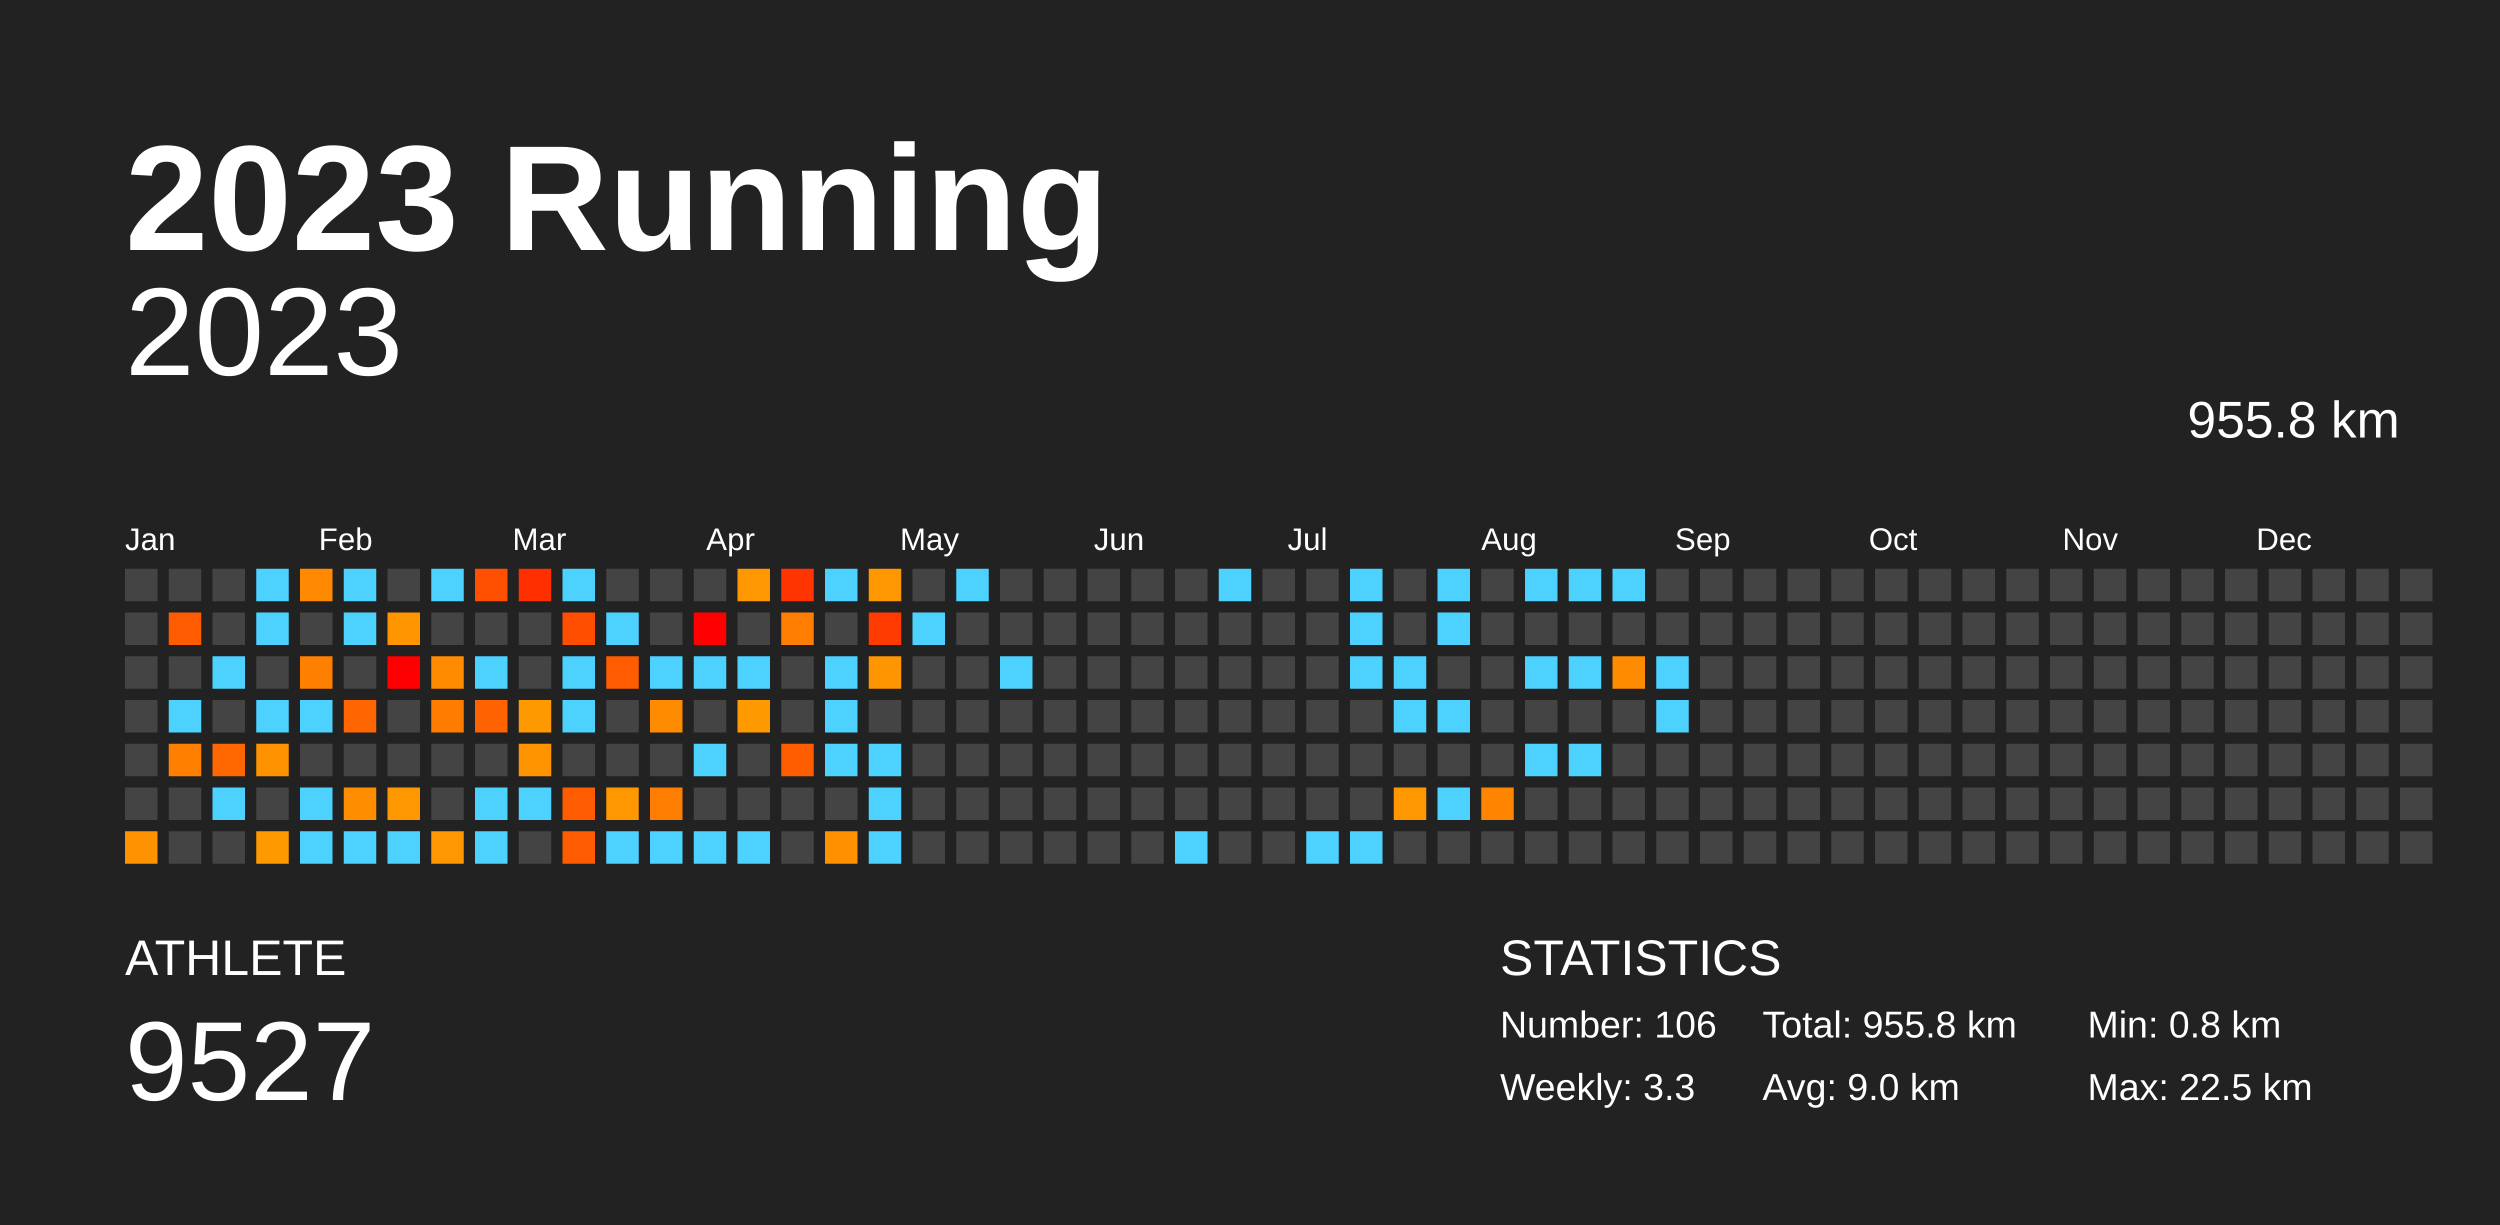
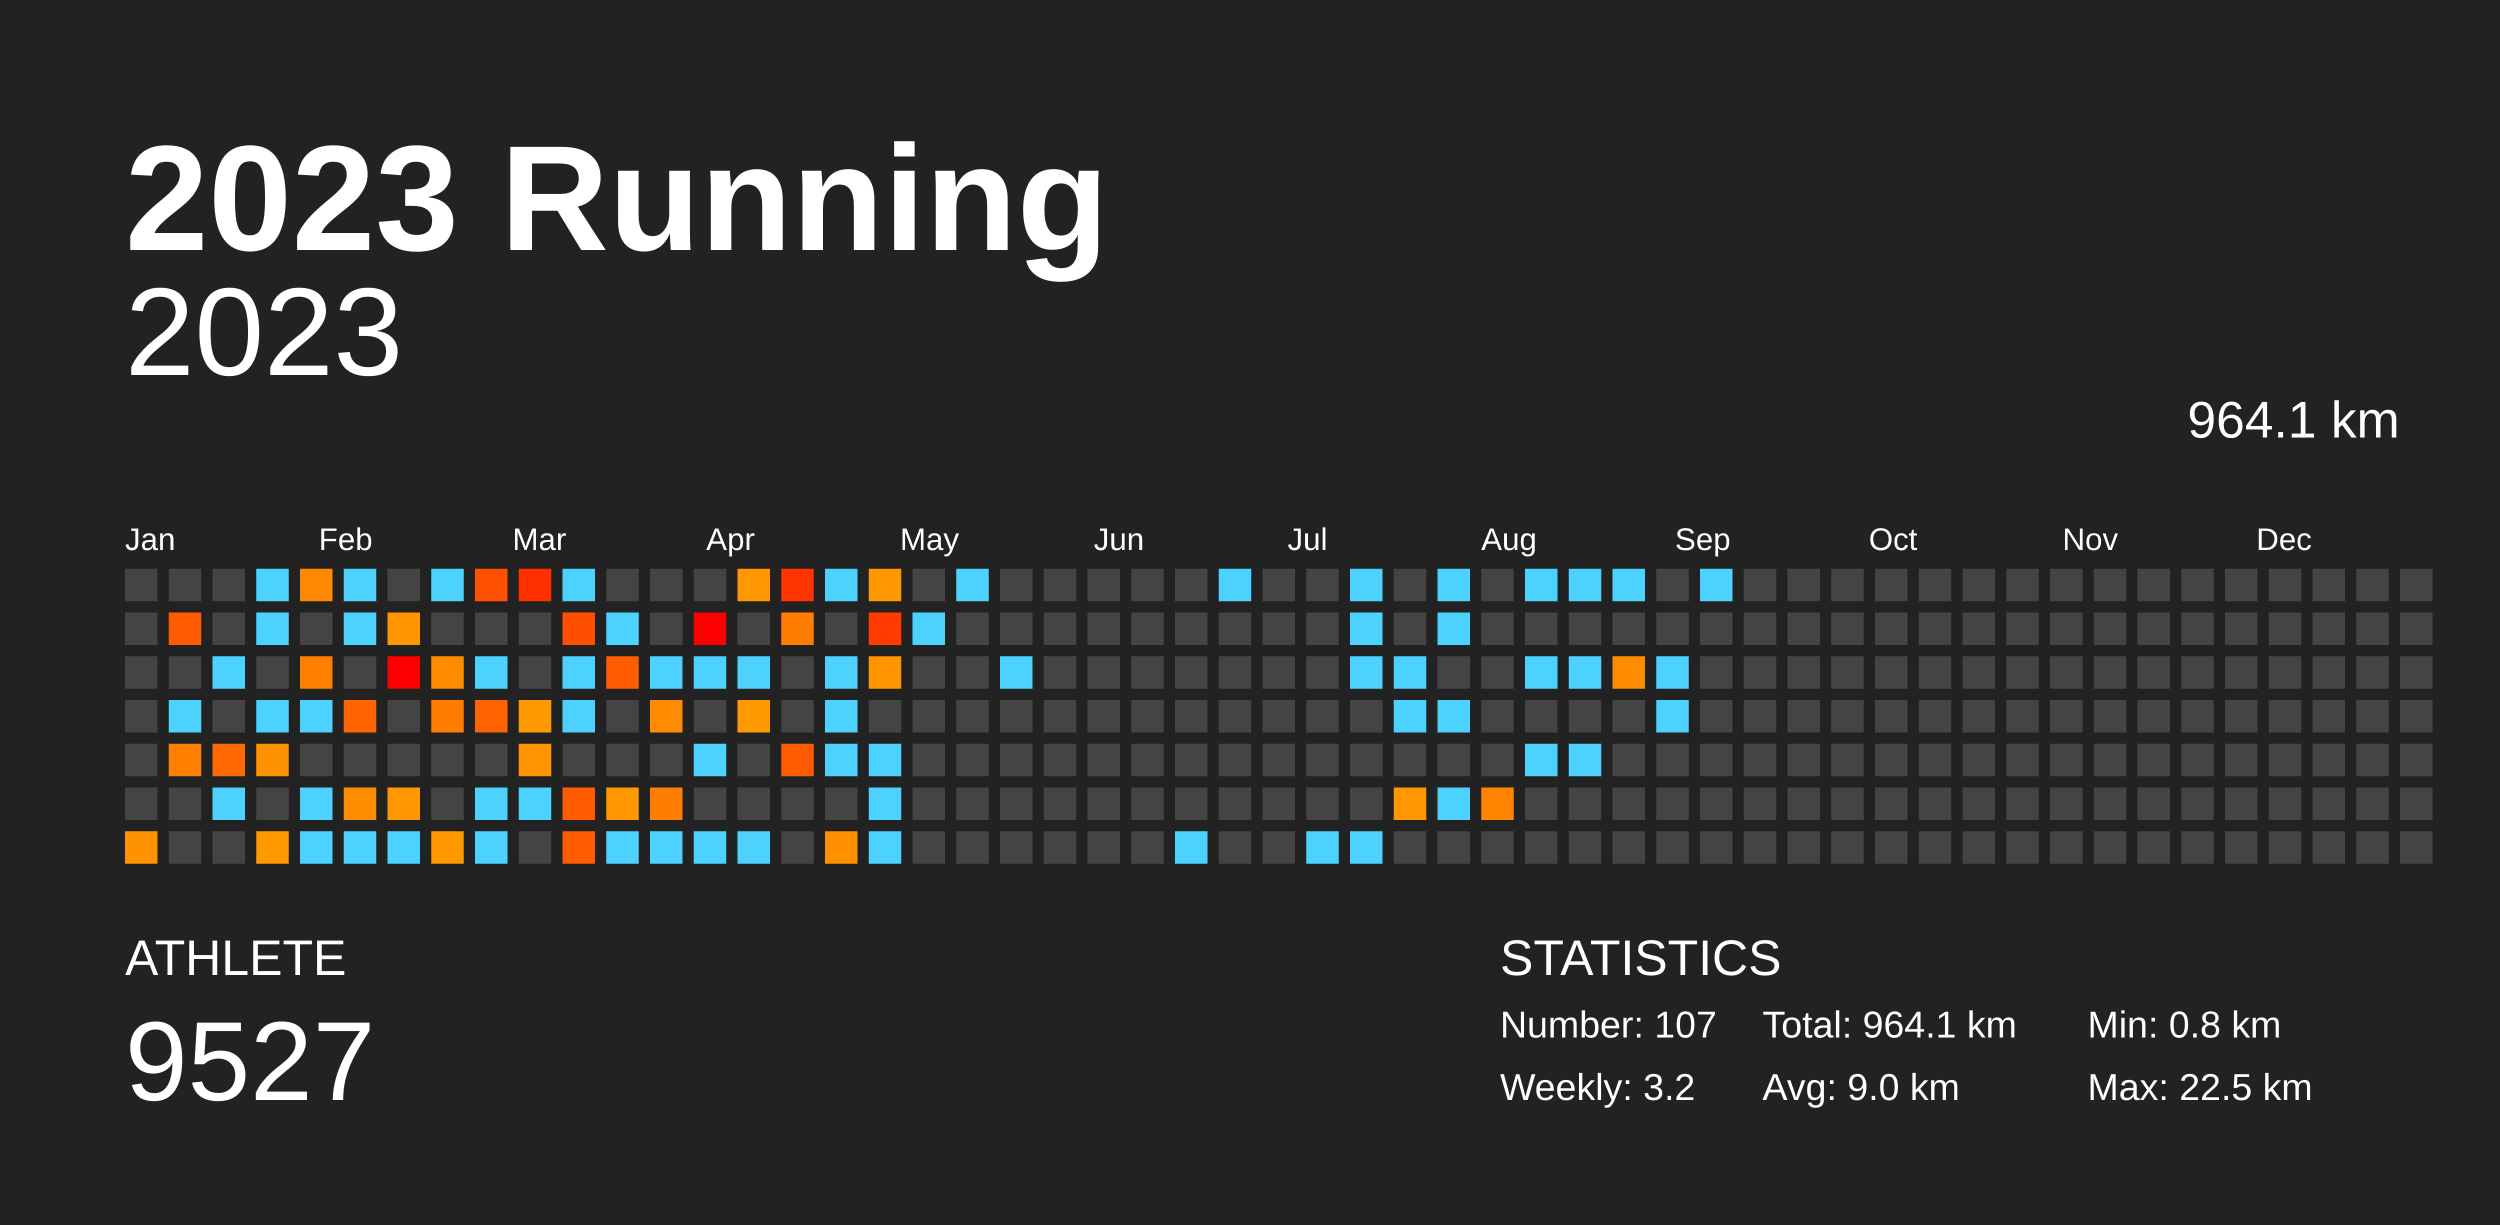
<svg xmlns="http://www.w3.org/2000/svg" baseProfile="full" height="98mm" version="1.1" viewBox="0,0,200,98" width="200mm">
  <defs />
  <rect fill="#222222" height="98" width="200" x="0" y="0" />
  <text fill="#FFFFFF" style="font-size:12px; font-family:Arial; font-weight:bold;" x="10" y="20">2023 Running</text>
  <text fill="#FFFFFF" style="font-size:4px; font-family:Arial" x="10" y="78">ATHLETE</text>
  <text fill="#FFFFFF" style="font-size:9px; font-family:Arial" x="10" y="88">9527</text>
  <text fill="#FFFFFF" style="font-size:4px; font-family:Arial" x="120" y="78">STATISTICS</text>
-   <text fill="#FFFFFF" style="font-size:3px; font-family:Arial" x="120" y="83">Number: 106</text>
-   <text fill="#FFFFFF" style="font-size:3px; font-family:Arial" x="120" y="88">Weekly: 3.3</text>
-   <text fill="#FFFFFF" style="font-size:3px; font-family:Arial" x="141" y="83">Total: 955.8 km</text>
+   <text fill="#FFFFFF" style="font-size:3px; font-family:Arial" x="120" y="83">Number: 107</text>
+   <text fill="#FFFFFF" style="font-size:3px; font-family:Arial" x="120" y="88">Weekly: 3.2</text>
+   <text fill="#FFFFFF" style="font-size:3px; font-family:Arial" x="141" y="83">Total: 964.1 km</text>
  <text fill="#FFFFFF" style="font-size:3px; font-family:Arial" x="141" y="88">Avg: 9.0 km</text>
  <text fill="#FFFFFF" style="font-size:3px; font-family:Arial" x="167" y="83">Min: 0.8 km</text>
  <text fill="#FFFFFF" style="font-size:3px; font-family:Arial" x="167" y="88">Max: 22.5 km</text>
  <text alignment-baseline="hanging" fill="#FFFFFF" style="font-size:10.0px; font-family:Arial;" x="10" y="30">2023</text>
-   <text alignment-baseline="hanging" fill="#FFFFFF" style="font-size:4.125px; font-family:Arial;" x="175" y="35">955.8 km</text>
+   <text alignment-baseline="hanging" fill="#FFFFFF" style="font-size:4.125px; font-family:Arial;" x="175" y="35">964.1 km</text>
  <text fill="#FFFFFF" style="font-size:2.5px; font-family:Arial" x="10.0" y="44">Jan</text>
  <text fill="#FFFFFF" style="font-size:2.5px; font-family:Arial" x="25.5" y="44">Feb</text>
  <text fill="#FFFFFF" style="font-size:2.5px; font-family:Arial" x="41.0" y="44">Mar</text>
  <text fill="#FFFFFF" style="font-size:2.5px; font-family:Arial" x="56.5" y="44">Apr</text>
  <text fill="#FFFFFF" style="font-size:2.5px; font-family:Arial" x="72.0" y="44">May</text>
  <text fill="#FFFFFF" style="font-size:2.5px; font-family:Arial" x="87.5" y="44">Jun</text>
  <text fill="#FFFFFF" style="font-size:2.5px; font-family:Arial" x="103.0" y="44">Jul</text>
  <text fill="#FFFFFF" style="font-size:2.5px; font-family:Arial" x="118.5" y="44">Aug</text>
  <text fill="#FFFFFF" style="font-size:2.5px; font-family:Arial" x="134.0" y="44">Sep</text>
  <text fill="#FFFFFF" style="font-size:2.5px; font-family:Arial" x="149.5" y="44">Oct</text>
  <text fill="#FFFFFF" style="font-size:2.5px; font-family:Arial" x="165.0" y="44">Nov</text>
  <text fill="#FFFFFF" style="font-size:2.5px; font-family:Arial" x="180.5" y="44">Dec</text>
  <rect fill="#444444" height="2.6" width="2.6" x="10.0" y="45.5" />
  <rect fill="#444444" height="2.6" width="2.6" x="10.0" y="49.0" />
  <rect fill="#444444" height="2.6" width="2.6" x="10.0" y="52.5" />
  <rect fill="#444444" height="2.6" width="2.6" x="10.0" y="56.0" />
  <rect fill="#444444" height="2.6" width="2.6" x="10.0" y="59.5" />
  <rect fill="#444444" height="2.6" width="2.6" x="10.0" y="63.0" />
  <rect fill="#ff9200" height="2.6" width="2.6" x="10.0" y="66.5" />
  <rect fill="#444444" height="2.6" width="2.6" x="13.5" y="45.5" />
  <rect fill="#ff5b00" height="2.6" width="2.6" x="13.5" y="49.0" />
  <rect fill="#444444" height="2.6" width="2.6" x="13.5" y="52.5" />
  <rect fill="#4dd2ff" height="2.6" width="2.6" x="13.5" y="56.0" />
  <rect fill="#ff7f00" height="2.6" width="2.6" x="13.5" y="59.5" />
  <rect fill="#444444" height="2.6" width="2.6" x="13.5" y="63.0" />
  <rect fill="#444444" height="2.6" width="2.6" x="13.5" y="66.5" />
  <rect fill="#444444" height="2.6" width="2.6" x="17.0" y="45.5" />
  <rect fill="#444444" height="2.6" width="2.6" x="17.0" y="49.0" />
  <rect fill="#4dd2ff" height="2.6" width="2.6" x="17.0" y="52.5" />
  <rect fill="#444444" height="2.6" width="2.6" x="17.0" y="56.0" />
  <rect fill="#ff6700" height="2.6" width="2.6" x="17.0" y="59.5" />
  <rect fill="#4dd2ff" height="2.6" width="2.6" x="17.0" y="63.0" />
  <rect fill="#444444" height="2.6" width="2.6" x="17.0" y="66.5" />
  <rect fill="#4dd2ff" height="2.6" width="2.6" x="20.5" y="45.5" />
  <rect fill="#4dd2ff" height="2.6" width="2.6" x="20.5" y="49.0" />
  <rect fill="#444444" height="2.6" width="2.6" x="20.5" y="52.5" />
  <rect fill="#4dd2ff" height="2.6" width="2.6" x="20.5" y="56.0" />
  <rect fill="#ff9200" height="2.6" width="2.6" x="20.5" y="59.5" />
  <rect fill="#444444" height="2.6" width="2.6" x="20.5" y="63.0" />
  <rect fill="#ff9900" height="2.6" width="2.6" x="20.5" y="66.5" />
  <rect fill="#ff8900" height="2.6" width="2.6" x="24.0" y="45.5" />
  <rect fill="#444444" height="2.6" width="2.6" x="24.0" y="49.0" />
  <rect fill="#ff8000" height="2.6" width="2.6" x="24.0" y="52.5" />
  <rect fill="#4dd2ff" height="2.6" width="2.6" x="24.0" y="56.0" />
  <rect fill="#444444" height="2.6" width="2.6" x="24.0" y="59.5" />
  <rect fill="#4dd2ff" height="2.6" width="2.6" x="24.0" y="63.0" />
  <rect fill="#4dd2ff" height="2.6" width="2.6" x="24.0" y="66.5" />
  <rect fill="#4dd2ff" height="2.6" width="2.6" x="27.5" y="45.5" />
  <rect fill="#4dd2ff" height="2.6" width="2.6" x="27.5" y="49.0" />
  <rect fill="#444444" height="2.6" width="2.6" x="27.5" y="52.5" />
  <rect fill="#ff6500" height="2.6" width="2.6" x="27.5" y="56.0" />
  <rect fill="#444444" height="2.6" width="2.6" x="27.5" y="59.5" />
  <rect fill="#ff8d00" height="2.6" width="2.6" x="27.5" y="63.0" />
  <rect fill="#4dd2ff" height="2.6" width="2.6" x="27.5" y="66.5" />
  <rect fill="#444444" height="2.6" width="2.6" x="31.0" y="45.5" />
  <rect fill="#ff9600" height="2.6" width="2.6" x="31.0" y="49.0" />
  <rect fill="red" height="2.6" width="2.6" x="31.0" y="52.5" />
  <rect fill="#444444" height="2.6" width="2.6" x="31.0" y="56.0" />
  <rect fill="#444444" height="2.6" width="2.6" x="31.0" y="59.5" />
  <rect fill="#ff9700" height="2.6" width="2.6" x="31.0" y="63.0" />
  <rect fill="#4dd2ff" height="2.6" width="2.6" x="31.0" y="66.5" />
  <rect fill="#4dd2ff" height="2.6" width="2.6" x="34.5" y="45.5" />
  <rect fill="#444444" height="2.6" width="2.6" x="34.5" y="49.0" />
  <rect fill="#ff8c00" height="2.6" width="2.6" x="34.5" y="52.5" />
  <rect fill="#ff7c00" height="2.6" width="2.6" x="34.5" y="56.0" />
  <rect fill="#444444" height="2.6" width="2.6" x="34.5" y="59.5" />
  <rect fill="#444444" height="2.6" width="2.6" x="34.5" y="63.0" />
  <rect fill="#ff9800" height="2.6" width="2.6" x="34.5" y="66.5" />
  <rect fill="#ff4f00" height="2.6" width="2.6" x="38.0" y="45.5" />
  <rect fill="#444444" height="2.6" width="2.6" x="38.0" y="49.0" />
  <rect fill="#4dd2ff" height="2.6" width="2.6" x="38.0" y="52.5" />
  <rect fill="#ff6200" height="2.6" width="2.6" x="38.0" y="56.0" />
  <rect fill="#444444" height="2.6" width="2.6" x="38.0" y="59.5" />
  <rect fill="#4dd2ff" height="2.6" width="2.6" x="38.0" y="63.0" />
  <rect fill="#4dd2ff" height="2.6" width="2.6" x="38.0" y="66.5" />
  <rect fill="#ff2f00" height="2.6" width="2.6" x="41.5" y="45.5" />
  <rect fill="#444444" height="2.6" width="2.6" x="41.5" y="49.0" />
  <rect fill="#444444" height="2.6" width="2.6" x="41.5" y="52.5" />
  <rect fill="#ff9900" height="2.6" width="2.6" x="41.5" y="56.0" />
  <rect fill="#ff9300" height="2.6" width="2.6" x="41.5" y="59.5" />
  <rect fill="#4dd2ff" height="2.6" width="2.6" x="41.5" y="63.0" />
  <rect fill="#444444" height="2.6" width="2.6" x="41.5" y="66.5" />
  <rect fill="#4dd2ff" height="2.6" width="2.6" x="45.0" y="45.5" />
  <rect fill="#ff4e00" height="2.6" width="2.6" x="45.0" y="49.0" />
  <rect fill="#4dd2ff" height="2.6" width="2.6" x="45.0" y="52.5" />
  <rect fill="#4dd2ff" height="2.6" width="2.6" x="45.0" y="56.0" />
  <rect fill="#444444" height="2.6" width="2.6" x="45.0" y="59.5" />
  <rect fill="#ff5b00" height="2.6" width="2.6" x="45.0" y="63.0" />
  <rect fill="#ff5b00" height="2.6" width="2.6" x="45.0" y="66.5" />
  <rect fill="#444444" height="2.6" width="2.6" x="48.5" y="45.5" />
  <rect fill="#4dd2ff" height="2.6" width="2.6" x="48.5" y="49.0" />
  <rect fill="#ff5b00" height="2.6" width="2.6" x="48.5" y="52.5" />
  <rect fill="#444444" height="2.6" width="2.6" x="48.5" y="56.0" />
  <rect fill="#444444" height="2.6" width="2.6" x="48.5" y="59.5" />
  <rect fill="#ff9800" height="2.6" width="2.6" x="48.5" y="63.0" />
  <rect fill="#4dd2ff" height="2.6" width="2.6" x="48.5" y="66.5" />
  <rect fill="#444444" height="2.6" width="2.6" x="52.0" y="45.5" />
  <rect fill="#444444" height="2.6" width="2.6" x="52.0" y="49.0" />
  <rect fill="#4dd2ff" height="2.6" width="2.6" x="52.0" y="52.5" />
  <rect fill="#ff8c00" height="2.6" width="2.6" x="52.0" y="56.0" />
  <rect fill="#444444" height="2.6" width="2.6" x="52.0" y="59.5" />
  <rect fill="#ff7d00" height="2.6" width="2.6" x="52.0" y="63.0" />
  <rect fill="#4dd2ff" height="2.6" width="2.6" x="52.0" y="66.5" />
  <rect fill="#444444" height="2.6" width="2.6" x="55.5" y="45.5" />
  <rect fill="red" height="2.6" width="2.6" x="55.5" y="49.0" />
  <rect fill="#4dd2ff" height="2.6" width="2.6" x="55.5" y="52.5" />
  <rect fill="#444444" height="2.6" width="2.6" x="55.5" y="56.0" />
  <rect fill="#4dd2ff" height="2.6" width="2.6" x="55.5" y="59.5" />
  <rect fill="#444444" height="2.6" width="2.6" x="55.5" y="63.0" />
  <rect fill="#4dd2ff" height="2.6" width="2.6" x="55.5" y="66.5" />
  <rect fill="#ff9700" height="2.6" width="2.6" x="59.0" y="45.5" />
  <rect fill="#444444" height="2.6" width="2.6" x="59.0" y="49.0" />
  <rect fill="#4dd2ff" height="2.6" width="2.6" x="59.0" y="52.5" />
  <rect fill="#ff9900" height="2.6" width="2.6" x="59.0" y="56.0" />
  <rect fill="#444444" height="2.6" width="2.6" x="59.0" y="59.5" />
  <rect fill="#444444" height="2.6" width="2.6" x="59.0" y="63.0" />
  <rect fill="#4dd2ff" height="2.6" width="2.6" x="59.0" y="66.5" />
  <rect fill="#ff3400" height="2.6" width="2.6" x="62.5" y="45.5" />
  <rect fill="#ff7d00" height="2.6" width="2.6" x="62.5" y="49.0" />
  <rect fill="#444444" height="2.6" width="2.6" x="62.5" y="52.5" />
  <rect fill="#444444" height="2.6" width="2.6" x="62.5" y="56.0" />
  <rect fill="#ff5c00" height="2.6" width="2.6" x="62.5" y="59.5" />
  <rect fill="#444444" height="2.6" width="2.6" x="62.5" y="63.0" />
  <rect fill="#444444" height="2.6" width="2.6" x="62.5" y="66.5" />
  <rect fill="#4dd2ff" height="2.6" width="2.6" x="66.0" y="45.5" />
  <rect fill="#444444" height="2.6" width="2.6" x="66.0" y="49.0" />
  <rect fill="#4dd2ff" height="2.6" width="2.6" x="66.0" y="52.5" />
  <rect fill="#4dd2ff" height="2.6" width="2.6" x="66.0" y="56.0" />
  <rect fill="#4dd2ff" height="2.6" width="2.6" x="66.0" y="59.5" />
  <rect fill="#444444" height="2.6" width="2.6" x="66.0" y="63.0" />
  <rect fill="#ff9000" height="2.6" width="2.6" x="66.0" y="66.5" />
  <rect fill="#ff9800" height="2.6" width="2.6" x="69.5" y="45.5" />
  <rect fill="#ff3b00" height="2.6" width="2.6" x="69.5" y="49.0" />
  <rect fill="#ff9500" height="2.6" width="2.6" x="69.5" y="52.5" />
  <rect fill="#444444" height="2.6" width="2.6" x="69.5" y="56.0" />
  <rect fill="#4dd2ff" height="2.6" width="2.6" x="69.5" y="59.5" />
  <rect fill="#4dd2ff" height="2.6" width="2.6" x="69.5" y="63.0" />
  <rect fill="#4dd2ff" height="2.6" width="2.6" x="69.5" y="66.5" />
  <rect fill="#444444" height="2.6" width="2.6" x="73.0" y="45.5" />
  <rect fill="#4dd2ff" height="2.6" width="2.6" x="73.0" y="49.0" />
  <rect fill="#444444" height="2.6" width="2.6" x="73.0" y="52.5" />
  <rect fill="#444444" height="2.6" width="2.6" x="73.0" y="56.0" />
  <rect fill="#444444" height="2.6" width="2.6" x="73.0" y="59.5" />
  <rect fill="#444444" height="2.6" width="2.6" x="73.0" y="63.0" />
  <rect fill="#444444" height="2.6" width="2.6" x="73.0" y="66.5" />
  <rect fill="#4dd2ff" height="2.6" width="2.6" x="76.5" y="45.5" />
  <rect fill="#444444" height="2.6" width="2.6" x="76.5" y="49.0" />
  <rect fill="#444444" height="2.6" width="2.6" x="76.5" y="52.5" />
  <rect fill="#444444" height="2.6" width="2.6" x="76.5" y="56.0" />
  <rect fill="#444444" height="2.6" width="2.6" x="76.5" y="59.5" />
  <rect fill="#444444" height="2.6" width="2.6" x="76.5" y="63.0" />
  <rect fill="#444444" height="2.6" width="2.6" x="76.5" y="66.5" />
  <rect fill="#444444" height="2.6" width="2.6" x="80.0" y="45.5" />
  <rect fill="#444444" height="2.6" width="2.6" x="80.0" y="49.0" />
  <rect fill="#4dd2ff" height="2.6" width="2.6" x="80.0" y="52.5" />
  <rect fill="#444444" height="2.6" width="2.6" x="80.0" y="56.0" />
  <rect fill="#444444" height="2.6" width="2.6" x="80.0" y="59.5" />
  <rect fill="#444444" height="2.6" width="2.6" x="80.0" y="63.0" />
  <rect fill="#444444" height="2.6" width="2.6" x="80.0" y="66.5" />
  <rect fill="#444444" height="2.6" width="2.6" x="83.5" y="45.5" />
  <rect fill="#444444" height="2.6" width="2.6" x="83.5" y="49.0" />
  <rect fill="#444444" height="2.6" width="2.6" x="83.5" y="52.5" />
  <rect fill="#444444" height="2.6" width="2.6" x="83.5" y="56.0" />
  <rect fill="#444444" height="2.6" width="2.6" x="83.5" y="59.5" />
  <rect fill="#444444" height="2.6" width="2.6" x="83.5" y="63.0" />
  <rect fill="#444444" height="2.6" width="2.6" x="83.5" y="66.5" />
  <rect fill="#444444" height="2.6" width="2.6" x="87.0" y="45.5" />
  <rect fill="#444444" height="2.6" width="2.6" x="87.0" y="49.0" />
  <rect fill="#444444" height="2.6" width="2.6" x="87.0" y="52.5" />
  <rect fill="#444444" height="2.6" width="2.6" x="87.0" y="56.0" />
  <rect fill="#444444" height="2.6" width="2.6" x="87.0" y="59.5" />
  <rect fill="#444444" height="2.6" width="2.6" x="87.0" y="63.0" />
  <rect fill="#444444" height="2.6" width="2.6" x="87.0" y="66.5" />
  <rect fill="#444444" height="2.6" width="2.6" x="90.5" y="45.5" />
  <rect fill="#444444" height="2.6" width="2.6" x="90.5" y="49.0" />
  <rect fill="#444444" height="2.6" width="2.6" x="90.5" y="52.5" />
  <rect fill="#444444" height="2.6" width="2.6" x="90.5" y="56.0" />
  <rect fill="#444444" height="2.6" width="2.6" x="90.5" y="59.5" />
  <rect fill="#444444" height="2.6" width="2.6" x="90.5" y="63.0" />
  <rect fill="#444444" height="2.6" width="2.6" x="90.5" y="66.5" />
  <rect fill="#444444" height="2.6" width="2.6" x="94.0" y="45.5" />
  <rect fill="#444444" height="2.6" width="2.6" x="94.0" y="49.0" />
  <rect fill="#444444" height="2.6" width="2.6" x="94.0" y="52.5" />
  <rect fill="#444444" height="2.6" width="2.6" x="94.0" y="56.0" />
  <rect fill="#444444" height="2.6" width="2.6" x="94.0" y="59.5" />
  <rect fill="#444444" height="2.6" width="2.6" x="94.0" y="63.0" />
  <rect fill="#4dd2ff" height="2.6" width="2.6" x="94.0" y="66.5" />
  <rect fill="#4dd2ff" height="2.6" width="2.6" x="97.5" y="45.5" />
  <rect fill="#444444" height="2.6" width="2.6" x="97.5" y="49.0" />
  <rect fill="#444444" height="2.6" width="2.6" x="97.5" y="52.5" />
  <rect fill="#444444" height="2.6" width="2.6" x="97.5" y="56.0" />
  <rect fill="#444444" height="2.6" width="2.6" x="97.5" y="59.5" />
  <rect fill="#444444" height="2.6" width="2.6" x="97.5" y="63.0" />
  <rect fill="#444444" height="2.6" width="2.6" x="97.5" y="66.5" />
  <rect fill="#444444" height="2.6" width="2.6" x="101.0" y="45.5" />
  <rect fill="#444444" height="2.6" width="2.6" x="101.0" y="49.0" />
  <rect fill="#444444" height="2.6" width="2.6" x="101.0" y="52.5" />
  <rect fill="#444444" height="2.6" width="2.6" x="101.0" y="56.0" />
  <rect fill="#444444" height="2.6" width="2.6" x="101.0" y="59.5" />
  <rect fill="#444444" height="2.6" width="2.6" x="101.0" y="63.0" />
  <rect fill="#444444" height="2.6" width="2.6" x="101.0" y="66.5" />
  <rect fill="#444444" height="2.6" width="2.6" x="104.5" y="45.5" />
  <rect fill="#444444" height="2.6" width="2.6" x="104.5" y="49.0" />
  <rect fill="#444444" height="2.6" width="2.6" x="104.5" y="52.5" />
  <rect fill="#444444" height="2.6" width="2.6" x="104.5" y="56.0" />
  <rect fill="#444444" height="2.6" width="2.6" x="104.5" y="59.5" />
  <rect fill="#444444" height="2.6" width="2.6" x="104.5" y="63.0" />
  <rect fill="#4dd2ff" height="2.6" width="2.6" x="104.5" y="66.5" />
  <rect fill="#4dd2ff" height="2.6" width="2.6" x="108.0" y="45.5" />
  <rect fill="#4dd2ff" height="2.6" width="2.6" x="108.0" y="49.0" />
  <rect fill="#4dd2ff" height="2.6" width="2.6" x="108.0" y="52.5" />
  <rect fill="#444444" height="2.6" width="2.6" x="108.0" y="56.0" />
  <rect fill="#444444" height="2.6" width="2.6" x="108.0" y="59.5" />
  <rect fill="#444444" height="2.6" width="2.6" x="108.0" y="63.0" />
  <rect fill="#4dd2ff" height="2.6" width="2.6" x="108.0" y="66.5" />
  <rect fill="#444444" height="2.6" width="2.6" x="111.5" y="45.5" />
  <rect fill="#444444" height="2.6" width="2.6" x="111.5" y="49.0" />
  <rect fill="#4dd2ff" height="2.6" width="2.6" x="111.5" y="52.5" />
  <rect fill="#4dd2ff" height="2.6" width="2.6" x="111.5" y="56.0" />
  <rect fill="#444444" height="2.6" width="2.6" x="111.5" y="59.5" />
  <rect fill="#ff9700" height="2.6" width="2.6" x="111.5" y="63.0" />
  <rect fill="#444444" height="2.6" width="2.6" x="111.5" y="66.5" />
  <rect fill="#4dd2ff" height="2.6" width="2.6" x="115.0" y="45.5" />
  <rect fill="#4dd2ff" height="2.6" width="2.6" x="115.0" y="49.0" />
  <rect fill="#444444" height="2.6" width="2.6" x="115.0" y="52.5" />
  <rect fill="#4dd2ff" height="2.6" width="2.6" x="115.0" y="56.0" />
  <rect fill="#444444" height="2.6" width="2.6" x="115.0" y="59.5" />
  <rect fill="#4dd2ff" height="2.6" width="2.6" x="115.0" y="63.0" />
  <rect fill="#444444" height="2.6" width="2.6" x="115.0" y="66.5" />
  <rect fill="#444444" height="2.6" width="2.6" x="118.5" y="45.5" />
  <rect fill="#444444" height="2.6" width="2.6" x="118.5" y="49.0" />
  <rect fill="#444444" height="2.6" width="2.6" x="118.5" y="52.5" />
  <rect fill="#444444" height="2.6" width="2.6" x="118.5" y="56.0" />
  <rect fill="#444444" height="2.6" width="2.6" x="118.5" y="59.5" />
  <rect fill="#ff8400" height="2.6" width="2.6" x="118.5" y="63.0" />
  <rect fill="#444444" height="2.6" width="2.6" x="118.5" y="66.5" />
  <rect fill="#4dd2ff" height="2.6" width="2.6" x="122.0" y="45.5" />
  <rect fill="#444444" height="2.6" width="2.6" x="122.0" y="49.0" />
  <rect fill="#4dd2ff" height="2.6" width="2.6" x="122.0" y="52.5" />
  <rect fill="#444444" height="2.6" width="2.6" x="122.0" y="56.0" />
  <rect fill="#4dd2ff" height="2.6" width="2.6" x="122.0" y="59.5" />
  <rect fill="#444444" height="2.6" width="2.6" x="122.0" y="63.0" />
  <rect fill="#444444" height="2.6" width="2.6" x="122.0" y="66.5" />
  <rect fill="#4dd2ff" height="2.6" width="2.6" x="125.5" y="45.5" />
  <rect fill="#444444" height="2.6" width="2.6" x="125.5" y="49.0" />
  <rect fill="#4dd2ff" height="2.6" width="2.6" x="125.5" y="52.5" />
  <rect fill="#444444" height="2.6" width="2.6" x="125.5" y="56.0" />
  <rect fill="#4dd2ff" height="2.6" width="2.6" x="125.5" y="59.5" />
  <rect fill="#444444" height="2.6" width="2.6" x="125.5" y="63.0" />
  <rect fill="#444444" height="2.6" width="2.6" x="125.5" y="66.5" />
  <rect fill="#4dd2ff" height="2.6" width="2.6" x="129.0" y="45.5" />
  <rect fill="#444444" height="2.6" width="2.6" x="129.0" y="49.0" />
  <rect fill="#ff8b00" height="2.6" width="2.6" x="129.0" y="52.5" />
  <rect fill="#444444" height="2.6" width="2.6" x="129.0" y="56.0" />
  <rect fill="#444444" height="2.6" width="2.6" x="129.0" y="59.5" />
  <rect fill="#444444" height="2.6" width="2.6" x="129.0" y="63.0" />
  <rect fill="#444444" height="2.6" width="2.6" x="129.0" y="66.5" />
  <rect fill="#444444" height="2.6" width="2.6" x="132.5" y="45.5" />
  <rect fill="#444444" height="2.6" width="2.6" x="132.5" y="49.0" />
  <rect fill="#4dd2ff" height="2.6" width="2.6" x="132.5" y="52.5" />
  <rect fill="#4dd2ff" height="2.6" width="2.6" x="132.5" y="56.0" />
  <rect fill="#444444" height="2.6" width="2.6" x="132.5" y="59.5" />
  <rect fill="#444444" height="2.6" width="2.6" x="132.5" y="63.0" />
  <rect fill="#444444" height="2.6" width="2.6" x="132.5" y="66.5" />
-   <rect fill="#444444" height="2.6" width="2.6" x="136.0" y="45.5" />
+   <rect fill="#4dd2ff" height="2.6" width="2.6" x="136.0" y="45.5" />
  <rect fill="#444444" height="2.6" width="2.6" x="136.0" y="49.0" />
  <rect fill="#444444" height="2.6" width="2.6" x="136.0" y="52.5" />
  <rect fill="#444444" height="2.6" width="2.6" x="136.0" y="56.0" />
  <rect fill="#444444" height="2.6" width="2.6" x="136.0" y="59.5" />
  <rect fill="#444444" height="2.6" width="2.6" x="136.0" y="63.0" />
  <rect fill="#444444" height="2.6" width="2.6" x="136.0" y="66.5" />
  <rect fill="#444444" height="2.6" width="2.6" x="139.5" y="45.5" />
  <rect fill="#444444" height="2.6" width="2.6" x="139.5" y="49.0" />
  <rect fill="#444444" height="2.6" width="2.6" x="139.5" y="52.5" />
  <rect fill="#444444" height="2.6" width="2.6" x="139.5" y="56.0" />
  <rect fill="#444444" height="2.6" width="2.6" x="139.5" y="59.5" />
  <rect fill="#444444" height="2.6" width="2.6" x="139.5" y="63.0" />
  <rect fill="#444444" height="2.6" width="2.6" x="139.5" y="66.5" />
  <rect fill="#444444" height="2.6" width="2.6" x="143.0" y="45.5" />
  <rect fill="#444444" height="2.6" width="2.6" x="143.0" y="49.0" />
  <rect fill="#444444" height="2.6" width="2.6" x="143.0" y="52.5" />
  <rect fill="#444444" height="2.6" width="2.6" x="143.0" y="56.0" />
  <rect fill="#444444" height="2.6" width="2.6" x="143.0" y="59.5" />
  <rect fill="#444444" height="2.6" width="2.6" x="143.0" y="63.0" />
  <rect fill="#444444" height="2.6" width="2.6" x="143.0" y="66.5" />
  <rect fill="#444444" height="2.6" width="2.6" x="146.5" y="45.5" />
  <rect fill="#444444" height="2.6" width="2.6" x="146.5" y="49.0" />
  <rect fill="#444444" height="2.6" width="2.6" x="146.5" y="52.5" />
  <rect fill="#444444" height="2.6" width="2.6" x="146.5" y="56.0" />
  <rect fill="#444444" height="2.6" width="2.6" x="146.5" y="59.5" />
  <rect fill="#444444" height="2.6" width="2.6" x="146.5" y="63.0" />
  <rect fill="#444444" height="2.6" width="2.6" x="146.5" y="66.5" />
  <rect fill="#444444" height="2.6" width="2.6" x="150.0" y="45.5" />
  <rect fill="#444444" height="2.6" width="2.6" x="150.0" y="49.0" />
  <rect fill="#444444" height="2.6" width="2.6" x="150.0" y="52.5" />
  <rect fill="#444444" height="2.6" width="2.6" x="150.0" y="56.0" />
  <rect fill="#444444" height="2.6" width="2.6" x="150.0" y="59.5" />
  <rect fill="#444444" height="2.6" width="2.6" x="150.0" y="63.0" />
  <rect fill="#444444" height="2.6" width="2.6" x="150.0" y="66.5" />
  <rect fill="#444444" height="2.6" width="2.6" x="153.5" y="45.5" />
  <rect fill="#444444" height="2.6" width="2.6" x="153.5" y="49.0" />
  <rect fill="#444444" height="2.6" width="2.6" x="153.5" y="52.5" />
  <rect fill="#444444" height="2.6" width="2.6" x="153.5" y="56.0" />
  <rect fill="#444444" height="2.6" width="2.6" x="153.5" y="59.5" />
  <rect fill="#444444" height="2.6" width="2.6" x="153.5" y="63.0" />
  <rect fill="#444444" height="2.6" width="2.6" x="153.5" y="66.5" />
  <rect fill="#444444" height="2.6" width="2.6" x="157.0" y="45.5" />
  <rect fill="#444444" height="2.6" width="2.6" x="157.0" y="49.0" />
  <rect fill="#444444" height="2.6" width="2.6" x="157.0" y="52.5" />
  <rect fill="#444444" height="2.6" width="2.6" x="157.0" y="56.0" />
  <rect fill="#444444" height="2.6" width="2.6" x="157.0" y="59.5" />
  <rect fill="#444444" height="2.6" width="2.6" x="157.0" y="63.0" />
  <rect fill="#444444" height="2.6" width="2.6" x="157.0" y="66.5" />
  <rect fill="#444444" height="2.6" width="2.6" x="160.5" y="45.5" />
  <rect fill="#444444" height="2.6" width="2.6" x="160.5" y="49.0" />
  <rect fill="#444444" height="2.6" width="2.6" x="160.5" y="52.5" />
  <rect fill="#444444" height="2.6" width="2.6" x="160.5" y="56.0" />
  <rect fill="#444444" height="2.6" width="2.6" x="160.5" y="59.5" />
  <rect fill="#444444" height="2.6" width="2.6" x="160.5" y="63.0" />
  <rect fill="#444444" height="2.6" width="2.6" x="160.5" y="66.5" />
  <rect fill="#444444" height="2.6" width="2.6" x="164.0" y="45.5" />
  <rect fill="#444444" height="2.6" width="2.6" x="164.0" y="49.0" />
  <rect fill="#444444" height="2.6" width="2.6" x="164.0" y="52.5" />
  <rect fill="#444444" height="2.6" width="2.6" x="164.0" y="56.0" />
  <rect fill="#444444" height="2.6" width="2.6" x="164.0" y="59.5" />
  <rect fill="#444444" height="2.6" width="2.6" x="164.0" y="63.0" />
  <rect fill="#444444" height="2.6" width="2.6" x="164.0" y="66.5" />
  <rect fill="#444444" height="2.6" width="2.6" x="167.5" y="45.5" />
  <rect fill="#444444" height="2.6" width="2.6" x="167.5" y="49.0" />
  <rect fill="#444444" height="2.6" width="2.6" x="167.5" y="52.5" />
  <rect fill="#444444" height="2.6" width="2.6" x="167.5" y="56.0" />
  <rect fill="#444444" height="2.6" width="2.6" x="167.5" y="59.5" />
  <rect fill="#444444" height="2.6" width="2.6" x="167.5" y="63.0" />
  <rect fill="#444444" height="2.6" width="2.6" x="167.5" y="66.5" />
  <rect fill="#444444" height="2.6" width="2.6" x="171.0" y="45.5" />
  <rect fill="#444444" height="2.6" width="2.6" x="171.0" y="49.0" />
  <rect fill="#444444" height="2.6" width="2.6" x="171.0" y="52.5" />
  <rect fill="#444444" height="2.6" width="2.6" x="171.0" y="56.0" />
  <rect fill="#444444" height="2.6" width="2.6" x="171.0" y="59.5" />
  <rect fill="#444444" height="2.6" width="2.6" x="171.0" y="63.0" />
  <rect fill="#444444" height="2.6" width="2.6" x="171.0" y="66.5" />
  <rect fill="#444444" height="2.6" width="2.6" x="174.5" y="45.5" />
  <rect fill="#444444" height="2.6" width="2.6" x="174.5" y="49.0" />
  <rect fill="#444444" height="2.6" width="2.6" x="174.5" y="52.5" />
  <rect fill="#444444" height="2.6" width="2.6" x="174.5" y="56.0" />
  <rect fill="#444444" height="2.6" width="2.6" x="174.5" y="59.5" />
  <rect fill="#444444" height="2.6" width="2.6" x="174.5" y="63.0" />
  <rect fill="#444444" height="2.6" width="2.6" x="174.5" y="66.5" />
  <rect fill="#444444" height="2.6" width="2.6" x="178.0" y="45.5" />
  <rect fill="#444444" height="2.6" width="2.6" x="178.0" y="49.0" />
  <rect fill="#444444" height="2.6" width="2.6" x="178.0" y="52.5" />
  <rect fill="#444444" height="2.6" width="2.6" x="178.0" y="56.0" />
  <rect fill="#444444" height="2.6" width="2.6" x="178.0" y="59.5" />
  <rect fill="#444444" height="2.6" width="2.6" x="178.0" y="63.0" />
  <rect fill="#444444" height="2.6" width="2.6" x="178.0" y="66.5" />
  <rect fill="#444444" height="2.6" width="2.6" x="181.5" y="45.5" />
  <rect fill="#444444" height="2.6" width="2.6" x="181.5" y="49.0" />
  <rect fill="#444444" height="2.6" width="2.6" x="181.5" y="52.5" />
  <rect fill="#444444" height="2.6" width="2.6" x="181.5" y="56.0" />
  <rect fill="#444444" height="2.6" width="2.6" x="181.5" y="59.5" />
  <rect fill="#444444" height="2.6" width="2.6" x="181.5" y="63.0" />
  <rect fill="#444444" height="2.6" width="2.6" x="181.5" y="66.5" />
  <rect fill="#444444" height="2.6" width="2.6" x="185.0" y="45.5" />
  <rect fill="#444444" height="2.6" width="2.6" x="185.0" y="49.0" />
  <rect fill="#444444" height="2.6" width="2.6" x="185.0" y="52.5" />
  <rect fill="#444444" height="2.6" width="2.6" x="185.0" y="56.0" />
  <rect fill="#444444" height="2.6" width="2.6" x="185.0" y="59.5" />
  <rect fill="#444444" height="2.6" width="2.6" x="185.0" y="63.0" />
  <rect fill="#444444" height="2.6" width="2.6" x="185.0" y="66.5" />
  <rect fill="#444444" height="2.6" width="2.6" x="188.5" y="45.5" />
  <rect fill="#444444" height="2.6" width="2.6" x="188.5" y="49.0" />
  <rect fill="#444444" height="2.6" width="2.6" x="188.5" y="52.5" />
  <rect fill="#444444" height="2.6" width="2.6" x="188.5" y="56.0" />
  <rect fill="#444444" height="2.6" width="2.6" x="188.5" y="59.5" />
  <rect fill="#444444" height="2.6" width="2.6" x="188.5" y="63.0" />
  <rect fill="#444444" height="2.6" width="2.6" x="188.5" y="66.5" />
  <rect fill="#444444" height="2.6" width="2.6" x="192.0" y="45.5" />
  <rect fill="#444444" height="2.6" width="2.6" x="192.0" y="49.0" />
  <rect fill="#444444" height="2.6" width="2.6" x="192.0" y="52.5" />
  <rect fill="#444444" height="2.6" width="2.6" x="192.0" y="56.0" />
  <rect fill="#444444" height="2.6" width="2.6" x="192.0" y="59.5" />
  <rect fill="#444444" height="2.6" width="2.6" x="192.0" y="63.0" />
  <rect fill="#444444" height="2.6" width="2.6" x="192.0" y="66.5" />
</svg>
